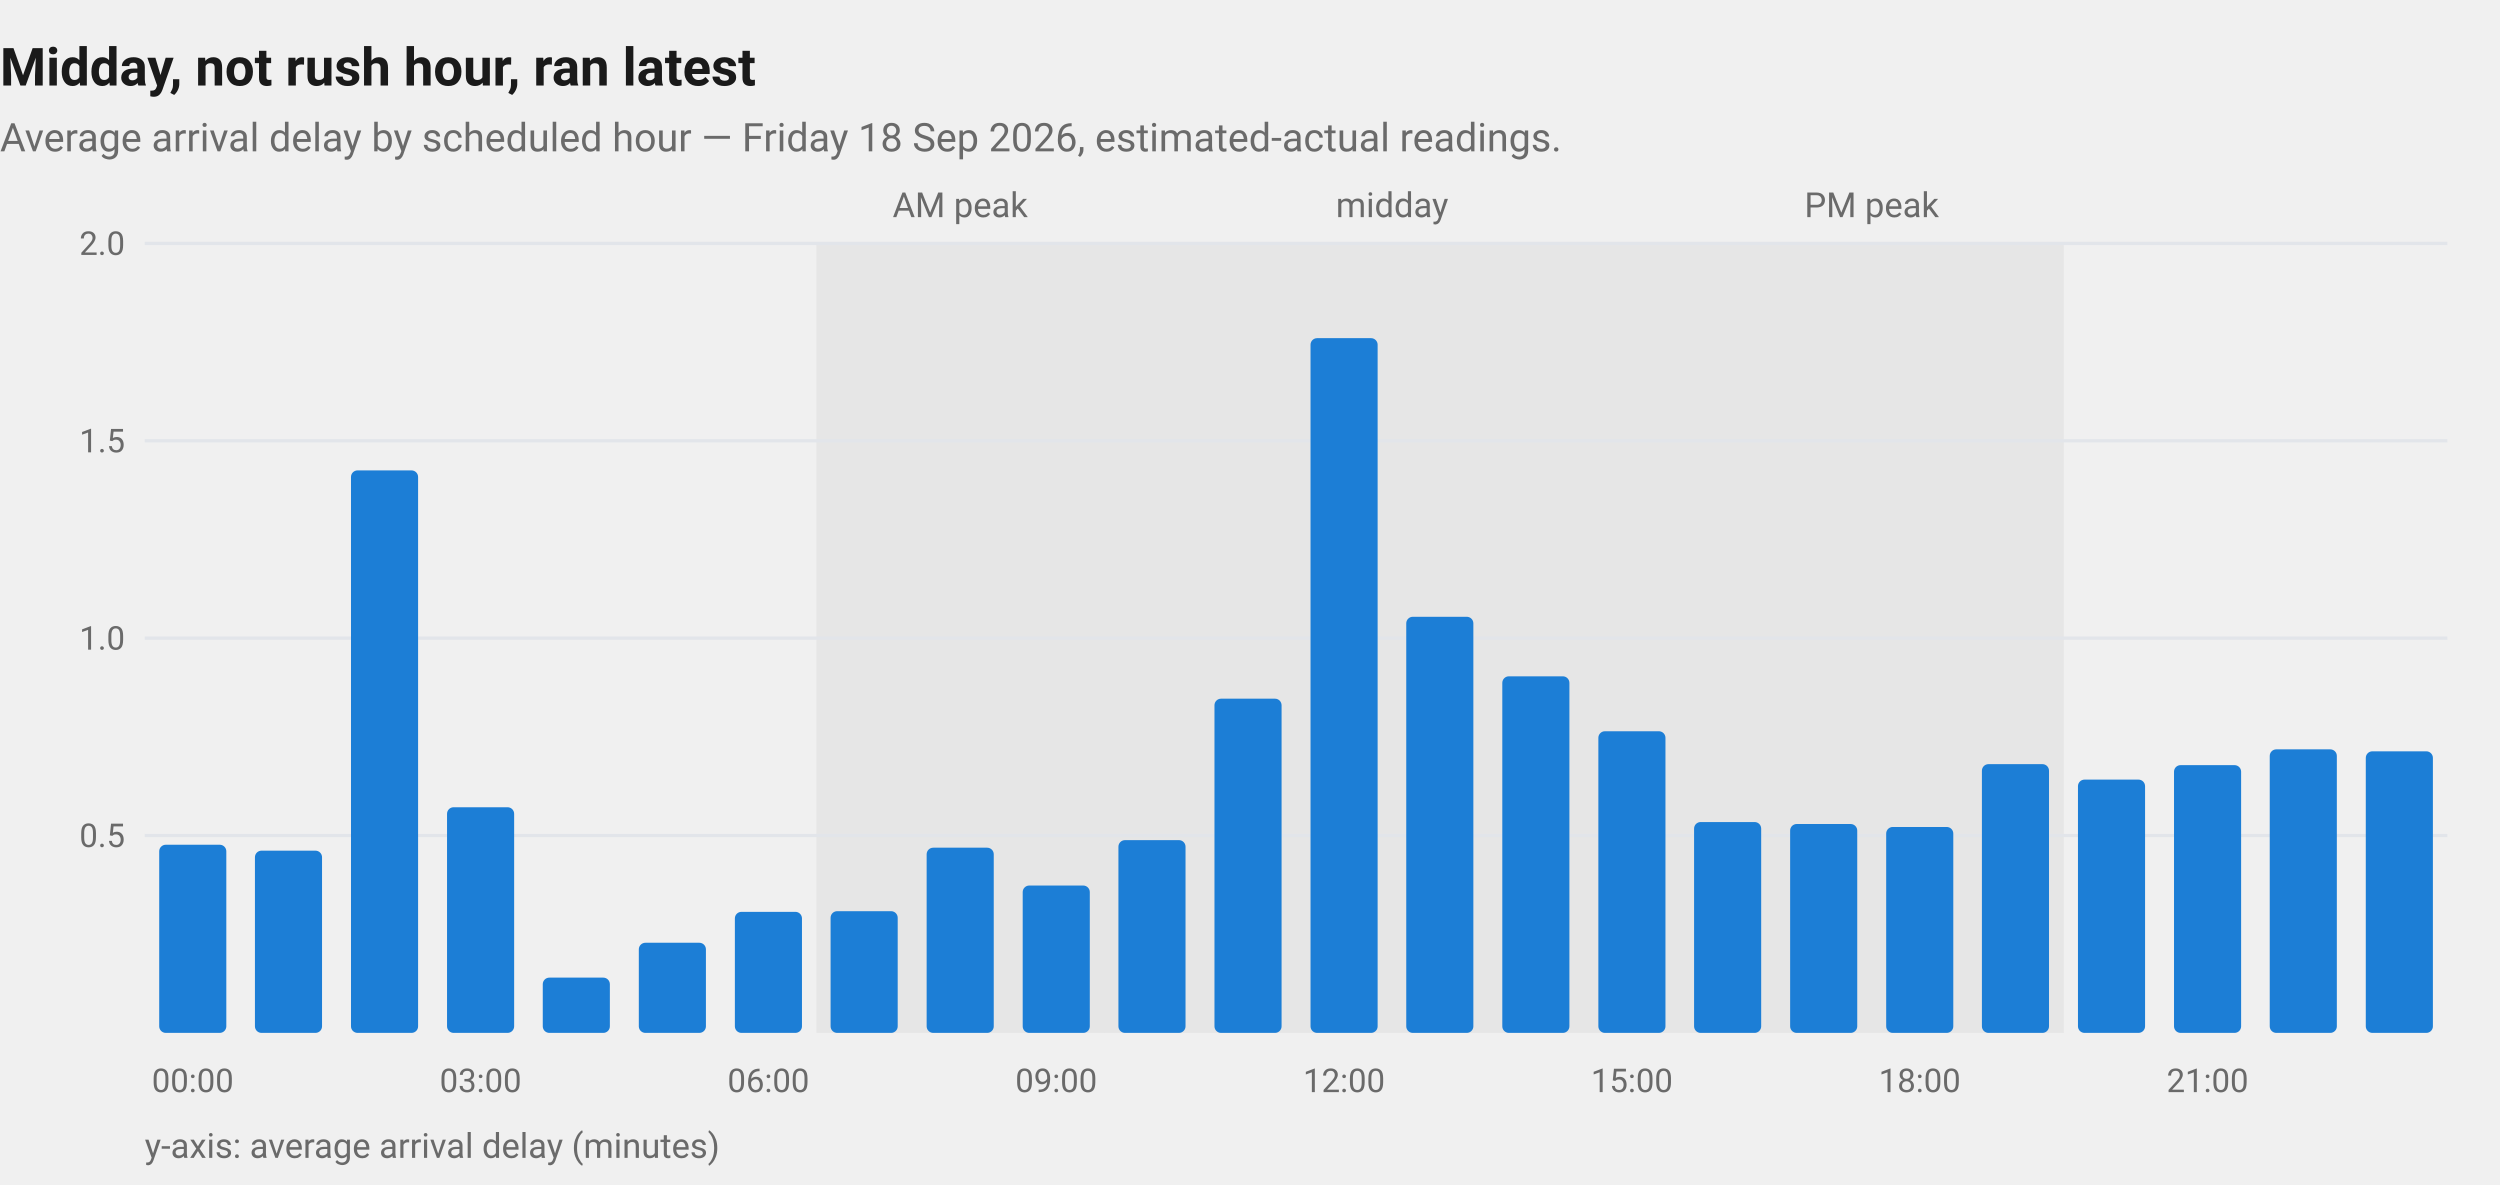
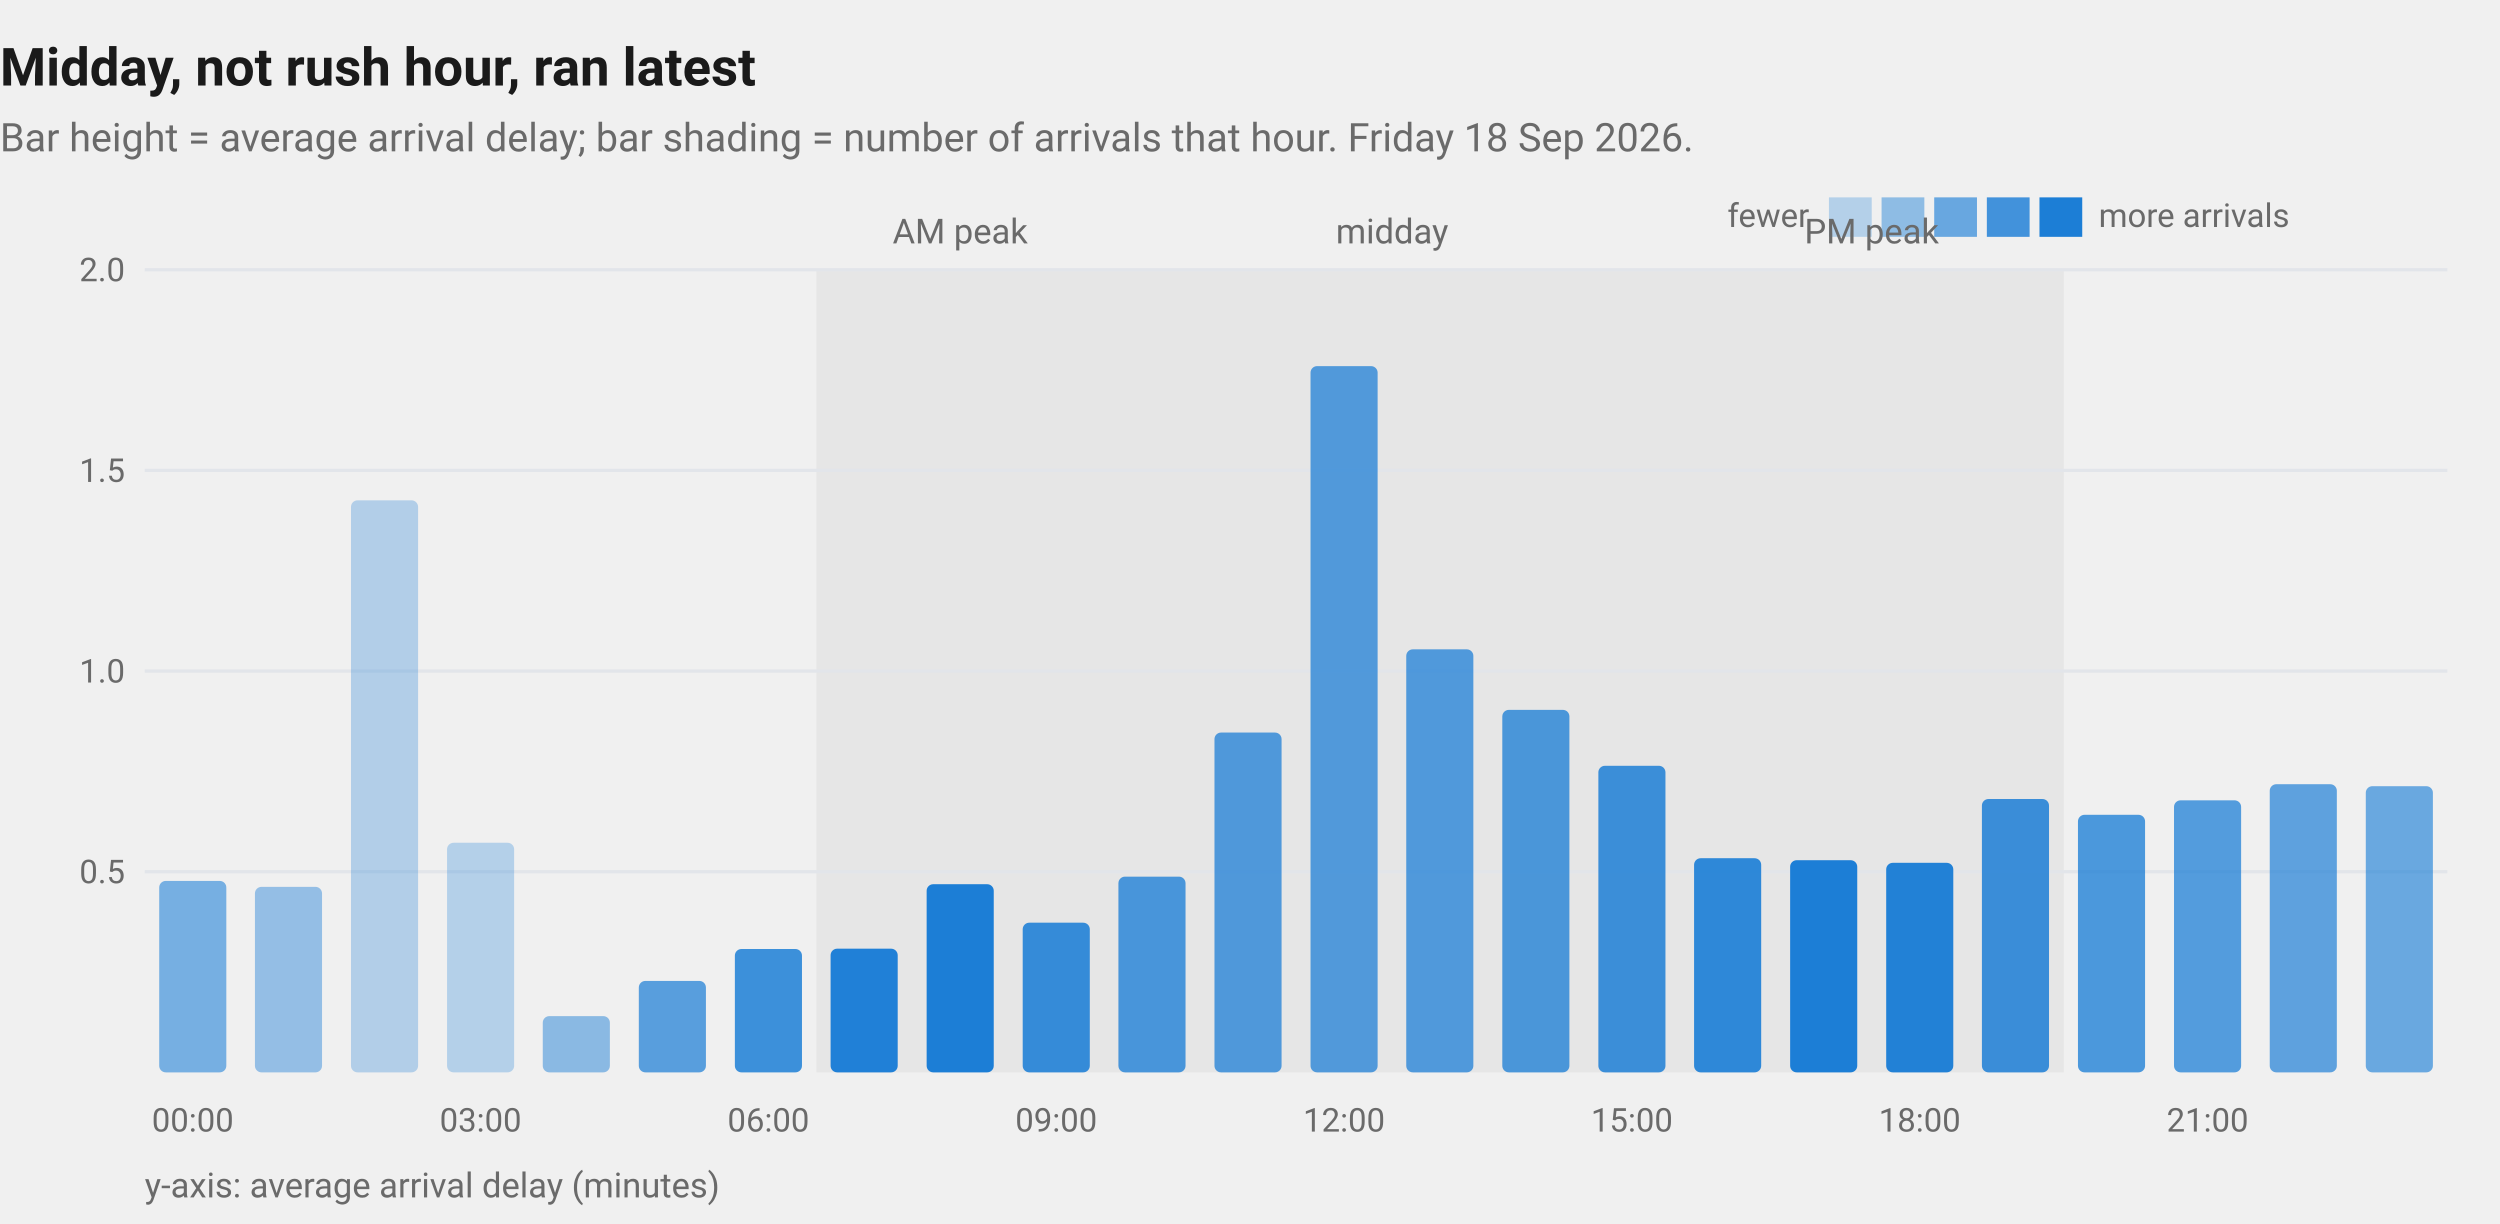
- <svg xmlns="http://www.w3.org/2000/svg" viewBox="0 0 760 360" width="100%" role="img">
+ <svg xmlns="http://www.w3.org/2000/svg" viewBox="0 0 760 372" width="100%" role="img">
  <style>
text{font-family:-apple-system,BlinkMacSystemFont,'Segoe UI',Roboto,sans-serif;fill:#1a1a1a}
.muted{fill:#6a6a6a}.title{font-weight:600}
.bar{fill:#1c7ed6}.line{stroke:#1c7ed6}.dot{fill:#1c7ed6}
.grid{stroke:#e2e5ea}.axis{stroke:#c9ccd1}.band{fill:#000;opacity:0.045}
+ .chip{stroke:#00000022;stroke-width:1}
@media (prefers-color-scheme:dark){
 text{fill:#e8e8e8}.muted{fill:#9aa0a6}
 .bar{fill:#4dabf7}.line{stroke:#4dabf7}.dot{fill:#4dabf7}
 .grid{stroke:#3a3f47}.axis{stroke:#565c66}.band{fill:#fff;opacity:0.06}
+  .chip{stroke:#ffffff33}
}
</style>
  <text x="0" y="26" class="title" font-size="16">Midday, not rush hour, ran latest</text>
-   <text x="0" y="46" class="muted" font-size="12">Average arrival delay by scheduled hour — Friday 18 Sep 2026, estimated-actual readings.</text>
-   <rect x="248.2" y="74" width="87.5" height="240" class="band" />
-   <text x="291.9" y="66" text-anchor="middle" class="muted" font-size="10.5">AM peak</text>
-   <rect x="335.7" y="74" width="175.0" height="240" class="band" />
-   <text x="423.2" y="66" text-anchor="middle" class="muted" font-size="10.5">midday</text>
-   <rect x="510.7" y="74" width="116.7" height="240" class="band" />
-   <text x="569.0" y="66" text-anchor="middle" class="muted" font-size="10.5">PM peak</text>
-   <line x1="44" y1="254.0" x2="744" y2="254.0" class="grid" stroke-width="1" />
-   <text x="38" y="257.5" text-anchor="end" class="muted" font-size="10">0.5</text>
-   <line x1="44" y1="194.0" x2="744" y2="194.0" class="grid" stroke-width="1" />
-   <text x="38" y="197.5" text-anchor="end" class="muted" font-size="10">1.0</text>
-   <line x1="44" y1="134.0" x2="744" y2="134.0" class="grid" stroke-width="1" />
-   <text x="38" y="137.5" text-anchor="end" class="muted" font-size="10">1.5</text>
-   <line x1="44" y1="74.0" x2="744" y2="74.0" class="grid" stroke-width="1" />
-   <text x="38" y="77.5" text-anchor="end" class="muted" font-size="10">2.0</text>
-   <text x="38" y="18" class="muted" font-size="0" />
-   <rect x="48.4" y="256.8" width="20.4" height="57.2" rx="2" class="bar" />
-   <rect x="77.5" y="258.6" width="20.4" height="55.4" rx="2" class="bar" />
-   <rect x="106.7" y="143.0" width="20.4" height="171.0" rx="2" class="bar" />
-   <rect x="135.9" y="245.4" width="20.4" height="68.6" rx="2" class="bar" />
-   <rect x="165.0" y="297.2" width="20.4" height="16.8" rx="2" class="bar" />
-   <rect x="194.2" y="286.6" width="20.4" height="27.4" rx="2" class="bar" />
-   <rect x="223.4" y="277.2" width="20.4" height="36.8" rx="2" class="bar" />
-   <rect x="252.5" y="277.0" width="20.4" height="37.0" rx="2" class="bar" />
-   <rect x="281.7" y="257.7" width="20.4" height="56.3" rx="2" class="bar" />
-   <rect x="310.9" y="269.2" width="20.4" height="44.8" rx="2" class="bar" />
-   <rect x="340.0" y="255.4" width="20.4" height="58.6" rx="2" class="bar" />
-   <rect x="369.2" y="212.4" width="20.4" height="101.6" rx="2" class="bar" />
-   <rect x="398.4" y="102.8" width="20.4" height="211.2" rx="2" class="bar" />
-   <rect x="427.5" y="187.5" width="20.4" height="126.5" rx="2" class="bar" />
-   <rect x="456.7" y="205.6" width="20.4" height="108.4" rx="2" class="bar" />
-   <rect x="485.9" y="222.3" width="20.4" height="91.7" rx="2" class="bar" />
-   <rect x="515.0" y="249.9" width="20.4" height="64.1" rx="2" class="bar" />
-   <rect x="544.2" y="250.5" width="20.4" height="63.5" rx="2" class="bar" />
-   <rect x="573.4" y="251.4" width="20.4" height="62.6" rx="2" class="bar" />
-   <rect x="602.5" y="232.3" width="20.4" height="81.7" rx="2" class="bar" />
-   <rect x="631.7" y="237.0" width="20.4" height="77.0" rx="2" class="bar" />
-   <rect x="660.9" y="232.6" width="20.4" height="81.4" rx="2" class="bar" />
-   <rect x="690.0" y="227.8" width="20.4" height="86.2" rx="2" class="bar" />
-   <rect x="719.2" y="228.4" width="20.4" height="85.6" rx="2" class="bar" />
-   <text x="58.6" y="332.0" text-anchor="middle" class="muted" font-size="10">00:00</text>
-   <text x="146.1" y="332.0" text-anchor="middle" class="muted" font-size="10">03:00</text>
-   <text x="233.6" y="332.0" text-anchor="middle" class="muted" font-size="10">06:00</text>
-   <text x="321.1" y="332.0" text-anchor="middle" class="muted" font-size="10">09:00</text>
-   <text x="408.6" y="332.0" text-anchor="middle" class="muted" font-size="10">12:00</text>
-   <text x="496.1" y="332.0" text-anchor="middle" class="muted" font-size="10">15:00</text>
-   <text x="583.6" y="332.0" text-anchor="middle" class="muted" font-size="10">18:00</text>
-   <text x="671.1" y="332.0" text-anchor="middle" class="muted" font-size="10">21:00</text>
-   <text x="44" y="352" class="muted" font-size="10.5">y-axis: average arrival delay (minutes)</text>
+   <text x="0" y="46" class="muted" font-size="12">Bar height = average arrival delay; bar shading = number of arrivals that hour. Friday 18 Sep 2026.</text>
+   <text x="550" y="69" text-anchor="end" class="muted" font-size="10">fewer</text>
+   <rect x="556" y="60" width="13" height="12" class="bar" fill-opacity="0.28" />
+   <rect x="572" y="60" width="13" height="12" class="bar" fill-opacity="0.46" />
+   <rect x="588" y="60" width="13" height="12" class="bar" fill-opacity="0.64" />
+   <rect x="604" y="60" width="13" height="12" class="bar" fill-opacity="0.82" />
+   <rect x="620" y="60" width="13" height="12" class="bar" fill-opacity="1.0" />
+   <text x="638" y="69" class="muted" font-size="10">more arrivals</text>
+   <rect x="248.2" y="82" width="87.5" height="244" class="band" />
+   <text x="291.9" y="74" text-anchor="middle" class="muted" font-size="10.5">AM peak</text>
+   <rect x="335.7" y="82" width="175.0" height="244" class="band" />
+   <text x="423.2" y="74" text-anchor="middle" class="muted" font-size="10.5">midday</text>
+   <rect x="510.7" y="82" width="116.7" height="244" class="band" />
+   <text x="569.0" y="74" text-anchor="middle" class="muted" font-size="10.5">PM peak</text>
+   <line x1="44" y1="265.0" x2="744" y2="265.0" class="grid" stroke-width="1" />
+   <text x="38" y="268.5" text-anchor="end" class="muted" font-size="10">0.5</text>
+   <line x1="44" y1="204.0" x2="744" y2="204.0" class="grid" stroke-width="1" />
+   <text x="38" y="207.5" text-anchor="end" class="muted" font-size="10">1.0</text>
+   <line x1="44" y1="143.0" x2="744" y2="143.0" class="grid" stroke-width="1" />
+   <text x="38" y="146.5" text-anchor="end" class="muted" font-size="10">1.5</text>
+   <line x1="44" y1="82.0" x2="744" y2="82.0" class="grid" stroke-width="1" />
+   <text x="38" y="85.5" text-anchor="end" class="muted" font-size="10">2.0</text>
+   <rect x="48.4" y="267.8" width="20.4" height="58.2" rx="2" class="bar" fill-opacity="0.578" />
+   <rect x="77.5" y="269.6" width="20.4" height="56.4" rx="2" class="bar" fill-opacity="0.433" />
+   <rect x="106.7" y="152.1" width="20.4" height="173.9" rx="2" class="bar" fill-opacity="0.29" />
+   <rect x="135.9" y="256.2" width="20.4" height="69.8" rx="2" class="bar" fill-opacity="0.28" />
+   <rect x="165.0" y="308.9" width="20.4" height="17.1" rx="2" class="bar" fill-opacity="0.479" />
+   <rect x="194.2" y="298.2" width="20.4" height="27.8" rx="2" class="bar" fill-opacity="0.711" />
+   <rect x="223.4" y="288.5" width="20.4" height="37.5" rx="2" class="bar" fill-opacity="0.847" />
+   <rect x="252.5" y="288.4" width="20.4" height="37.6" rx="2" class="bar" fill-opacity="0.98" />
+   <rect x="281.7" y="268.8" width="20.4" height="57.2" rx="2" class="bar" fill-opacity="1.0" />
+   <rect x="310.9" y="280.5" width="20.4" height="45.5" rx="2" class="bar" fill-opacity="0.873" />
+   <rect x="340.0" y="266.5" width="20.4" height="59.5" rx="2" class="bar" fill-opacity="0.78" />
+   <rect x="369.2" y="222.7" width="20.4" height="103.3" rx="2" class="bar" fill-opacity="0.748" />
+   <rect x="398.4" y="111.3" width="20.4" height="214.7" rx="2" class="bar" fill-opacity="0.734" />
+   <rect x="427.5" y="197.4" width="20.4" height="128.6" rx="2" class="bar" fill-opacity="0.741" />
+   <rect x="456.7" y="215.8" width="20.4" height="110.2" rx="2" class="bar" fill-opacity="0.767" />
+   <rect x="485.9" y="232.8" width="20.4" height="93.2" rx="2" class="bar" fill-opacity="0.84" />
+   <rect x="515.0" y="260.9" width="20.4" height="65.1" rx="2" class="bar" fill-opacity="0.91" />
+   <rect x="544.2" y="261.5" width="20.4" height="64.5" rx="2" class="bar" fill-opacity="0.993" />
+   <rect x="573.4" y="262.3" width="20.4" height="63.7" rx="2" class="bar" fill-opacity="0.965" />
+   <rect x="602.5" y="242.9" width="20.4" height="83.1" rx="2" class="bar" fill-opacity="0.845" />
+   <rect x="631.7" y="247.7" width="20.4" height="78.3" rx="2" class="bar" fill-opacity="0.776" />
+   <rect x="660.9" y="243.3" width="20.4" height="82.7" rx="2" class="bar" fill-opacity="0.737" />
+   <rect x="690.0" y="238.4" width="20.4" height="87.6" rx="2" class="bar" fill-opacity="0.686" />
+   <rect x="719.2" y="239.0" width="20.4" height="87.0" rx="2" class="bar" fill-opacity="0.635" />
+   <text x="58.6" y="344.0" text-anchor="middle" class="muted" font-size="10">00:00</text>
+   <text x="146.1" y="344.0" text-anchor="middle" class="muted" font-size="10">03:00</text>
+   <text x="233.6" y="344.0" text-anchor="middle" class="muted" font-size="10">06:00</text>
+   <text x="321.1" y="344.0" text-anchor="middle" class="muted" font-size="10">09:00</text>
+   <text x="408.6" y="344.0" text-anchor="middle" class="muted" font-size="10">12:00</text>
+   <text x="496.1" y="344.0" text-anchor="middle" class="muted" font-size="10">15:00</text>
+   <text x="583.6" y="344.0" text-anchor="middle" class="muted" font-size="10">18:00</text>
+   <text x="671.1" y="344.0" text-anchor="middle" class="muted" font-size="10">21:00</text>
+   <text x="44" y="364" class="muted" font-size="10.5">y-axis: average arrival delay (minutes)</text>
</svg>
